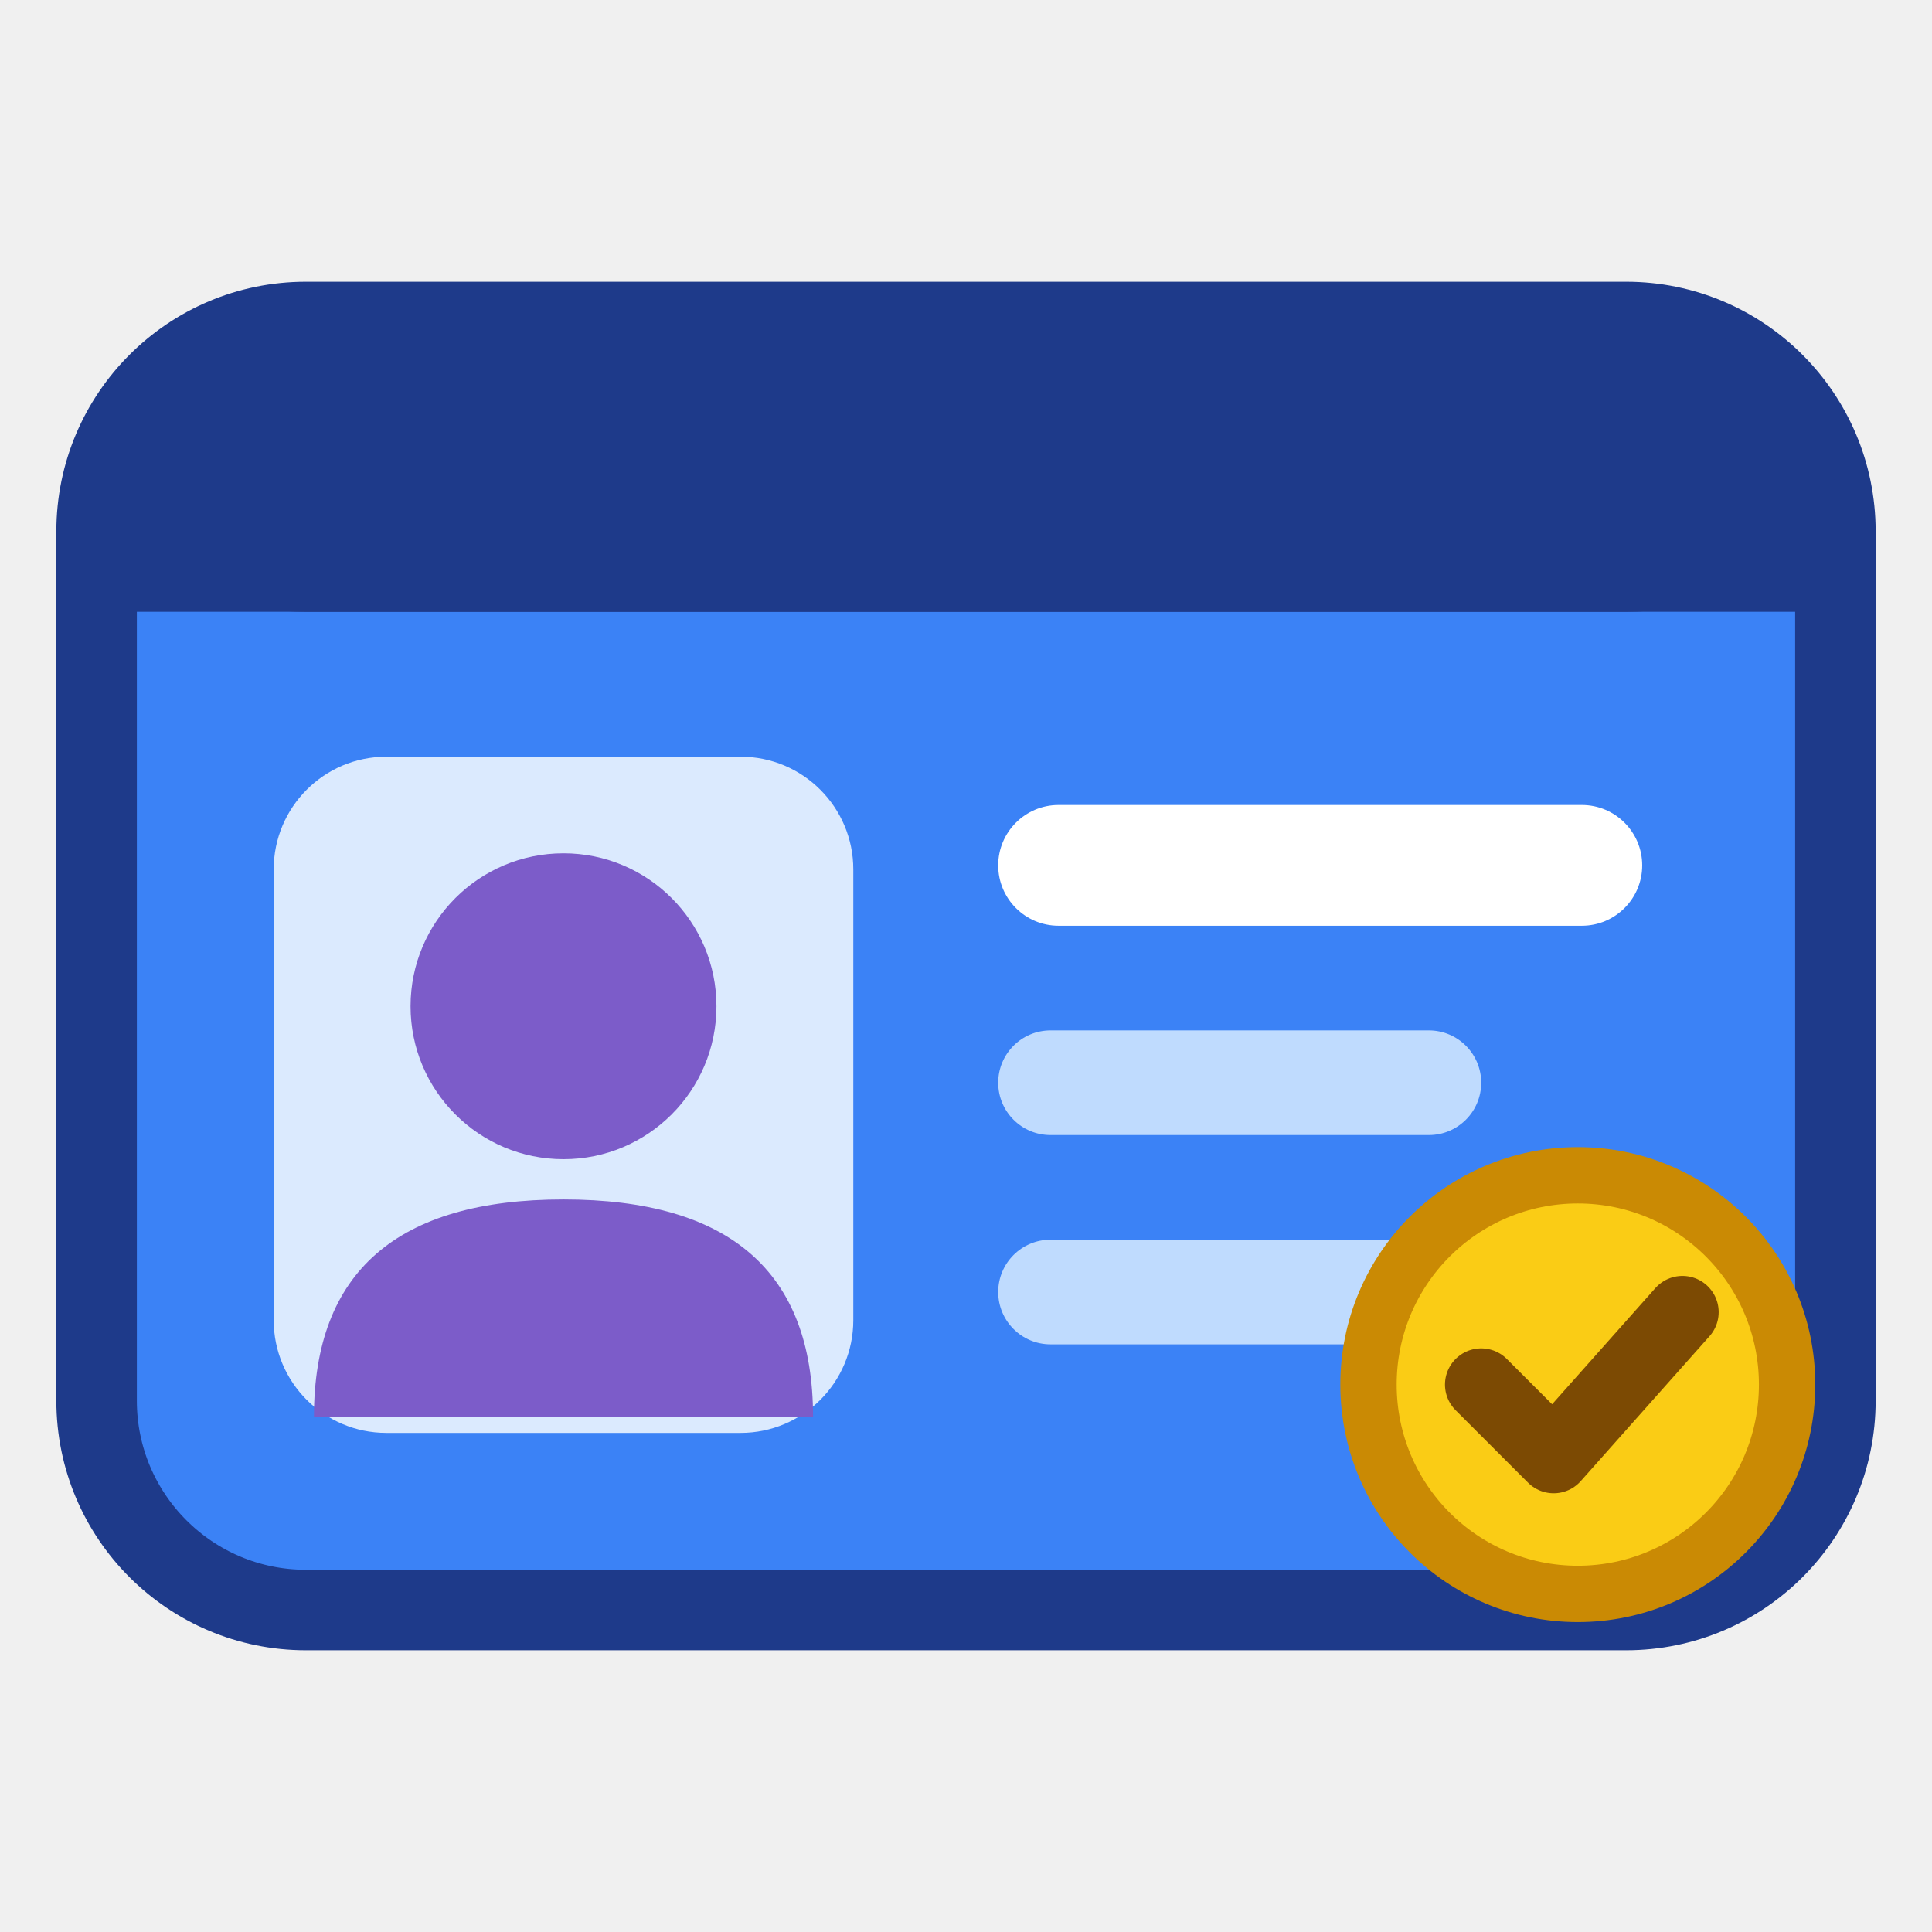
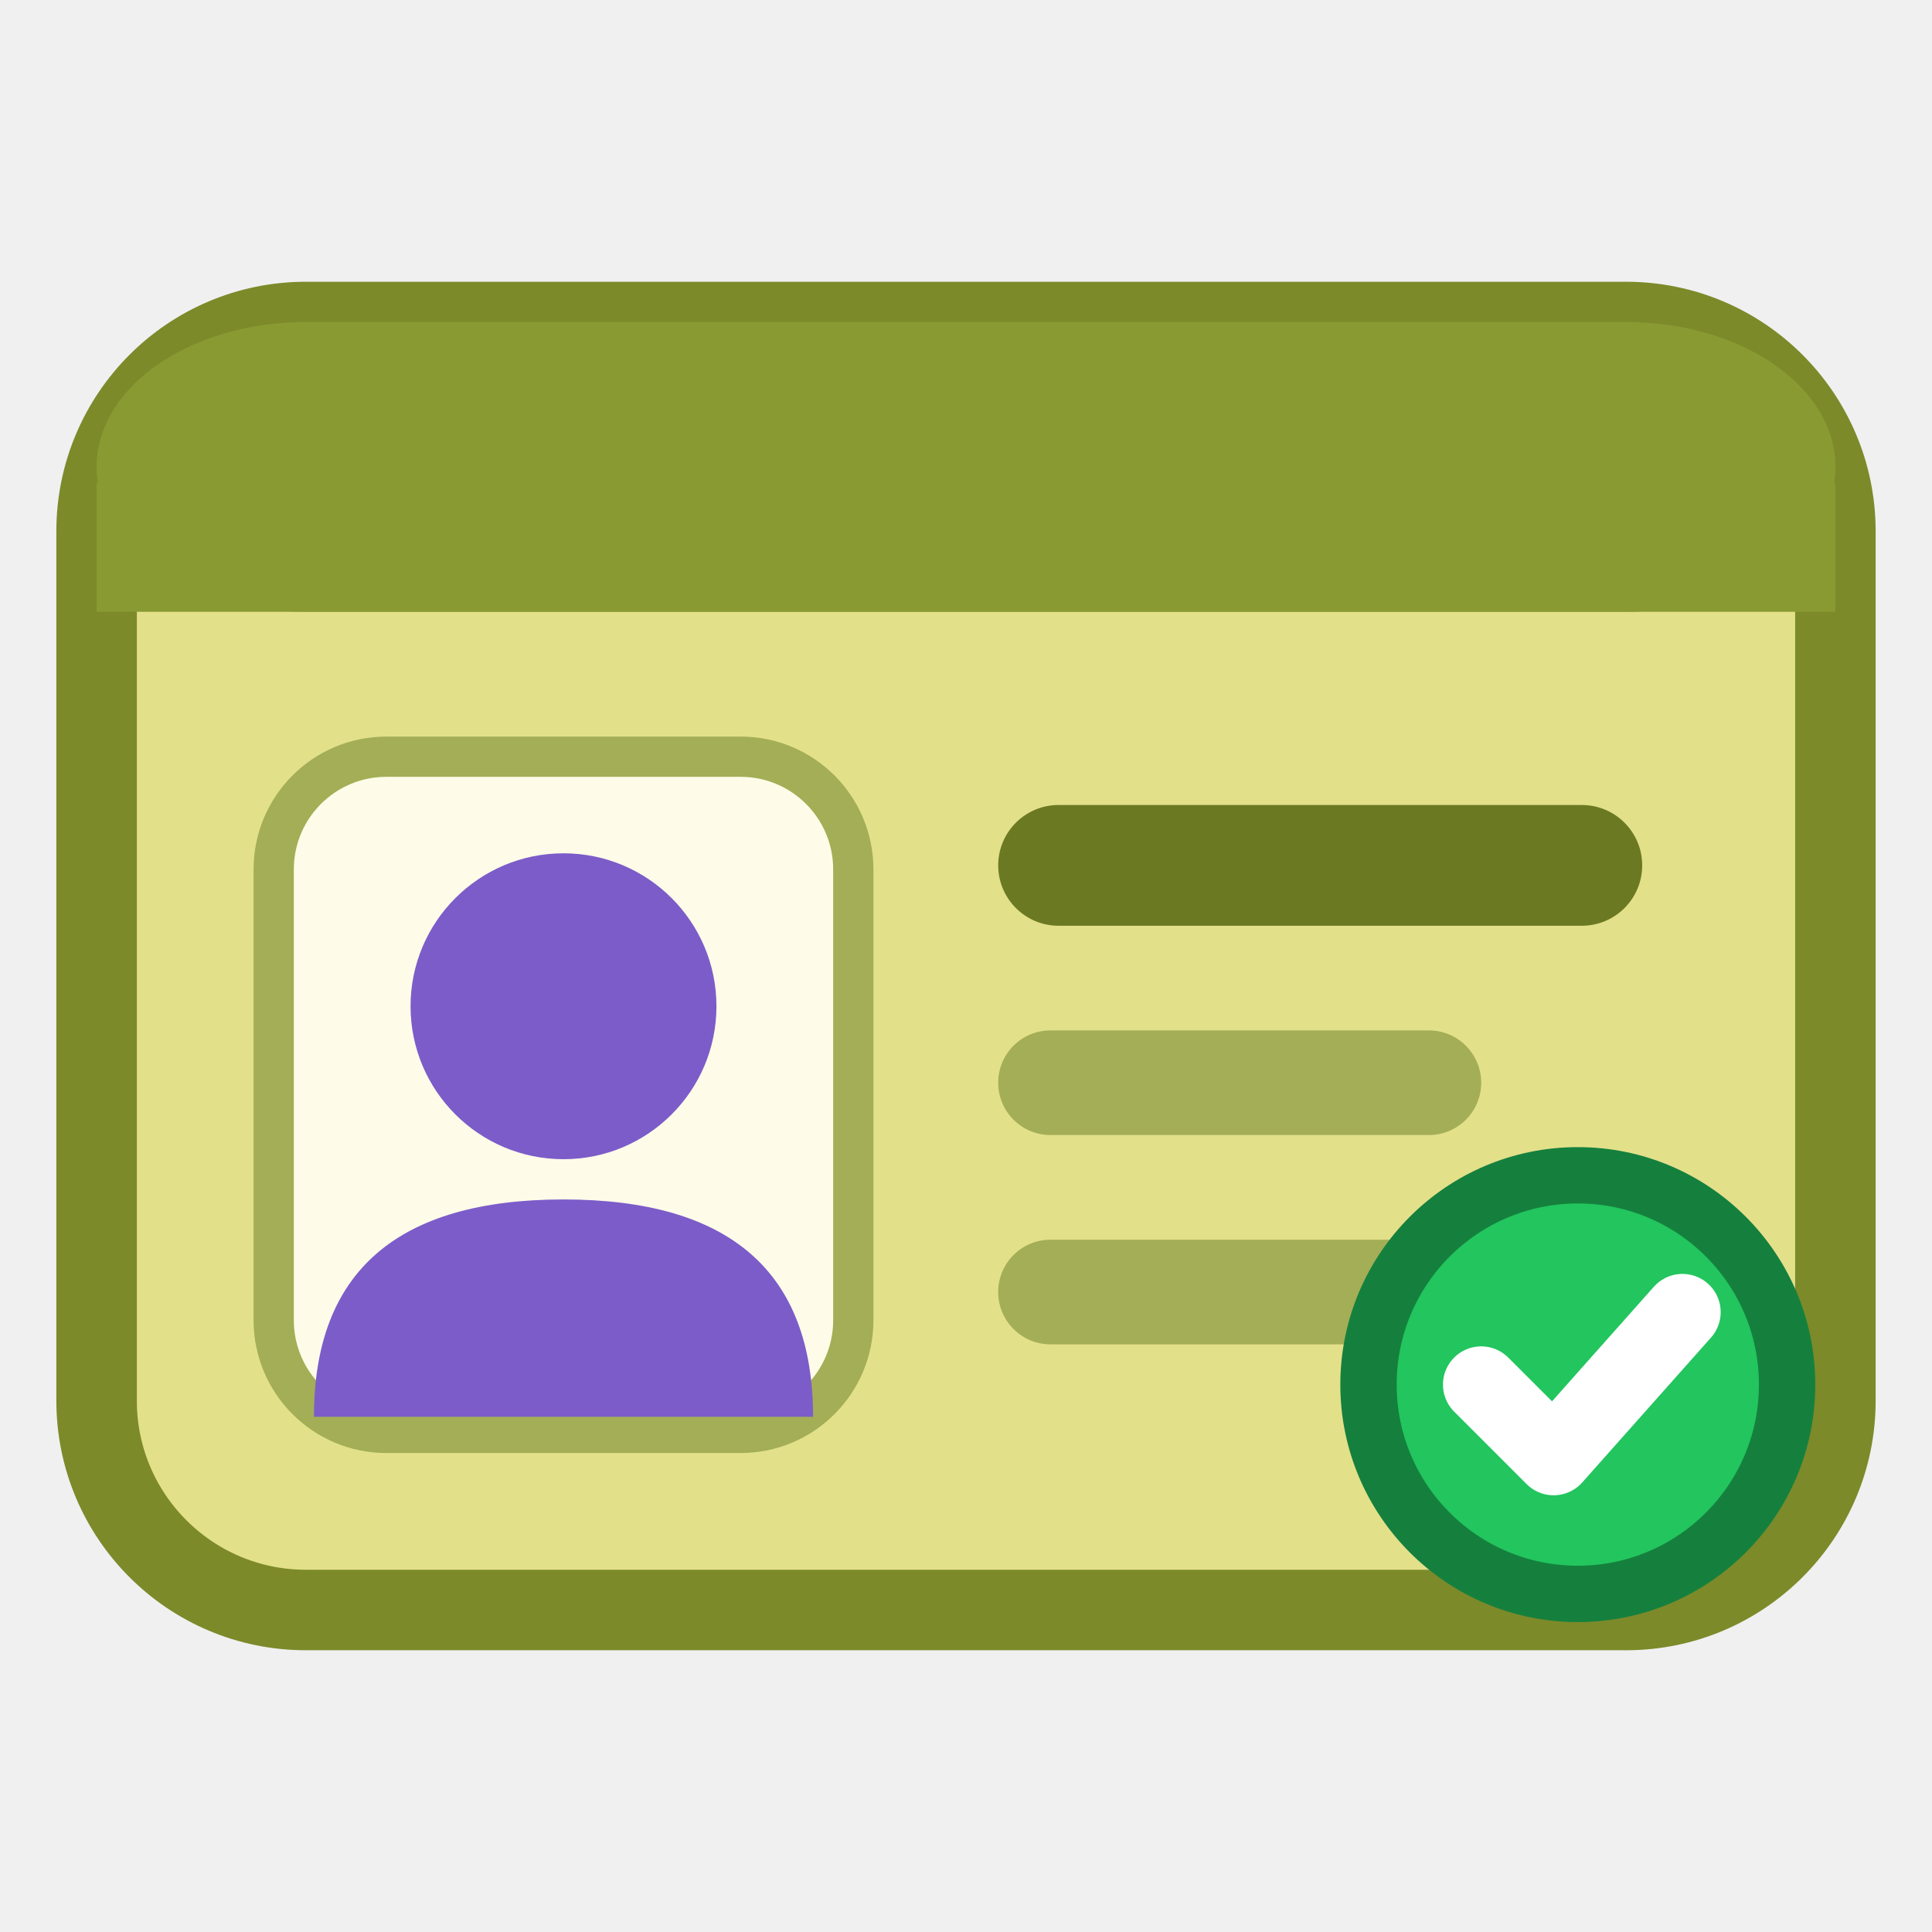
<svg xmlns="http://www.w3.org/2000/svg" viewBox="0 0 24 24" width="24" height="24">
-   <rect x="1.2" y="4" width="21.6" height="16" rx="2.6" fill="#3B82F6" stroke="#1E3A8A" stroke-width="1" />
-   <rect x="1.2" y="4" width="21.6" height="3.6" rx="2.6" fill="#1E3A8A" />
-   <rect x="1.2" y="6" width="21.6" height="1.6" fill="#1E3A8A" />
-   <rect x="3.4" y="9.4" width="7.2" height="8.4" rx="1.4" fill="#DBEAFE" />
+   <rect x="1.2" y="4" width="21.6" height="16" rx="2.6" fill="#E3E08A" stroke="#7C8A2A" stroke-width="1" />
+   <rect x="1.2" y="4" width="21.6" height="3.6" rx="2.6" fill="#8A9A33" />
+   <rect x="1.2" y="6" width="21.6" height="1.6" fill="#8A9A33" />
+   <rect x="3.4" y="9.4" width="7.2" height="8.4" rx="1.4" fill="#FEFCE8" stroke="#A3AE56" stroke-width=".5" />
  <circle cx="7" cy="12.5" r="1.9" fill="#7C5CC9" />
  <path d="M3.9 17.6 Q3.9 14.9 7 14.9 Q10.1 14.9 10.1 17.6 Z" fill="#7C5CC9" />
-   <rect x="12.4" y="10" width="8" height="1.5" rx=".75" fill="#FFFFFF" />
-   <rect x="12.4" y="12.8" width="6" height="1.3" rx=".65" fill="#BFDBFE" />
-   <rect x="12.4" y="15.4" width="7" height="1.3" rx=".65" fill="#BFDBFE" />
-   <circle cx="19.6" cy="17.2" r="2.6" fill="#FACC15" stroke="#CA8A04" stroke-width=".7" />
-   <path d="M18.4 17.2 L19.3 18.1 L20.9 16.3" fill="none" stroke="#7C4A03" stroke-width=".9" stroke-linecap="round" stroke-linejoin="round" />
+   <rect x="12.4" y="10" width="8" height="1.5" rx=".75" fill="#6B7A22" />
+   <rect x="12.4" y="12.8" width="6" height="1.3" rx=".65" fill="#A3AE56" />
+   <rect x="12.4" y="15.4" width="7" height="1.3" rx=".65" fill="#A3AE56" />
+   <circle cx="19.6" cy="17.2" r="2.6" fill="#22C55E" stroke="#15803D" stroke-width=".7" />
+   <path d="M18.4 17.2 L19.3 18.1 L20.9 16.3" fill="none" stroke="#FFFFFF" stroke-width=".95" stroke-linecap="round" stroke-linejoin="round" />
</svg>
